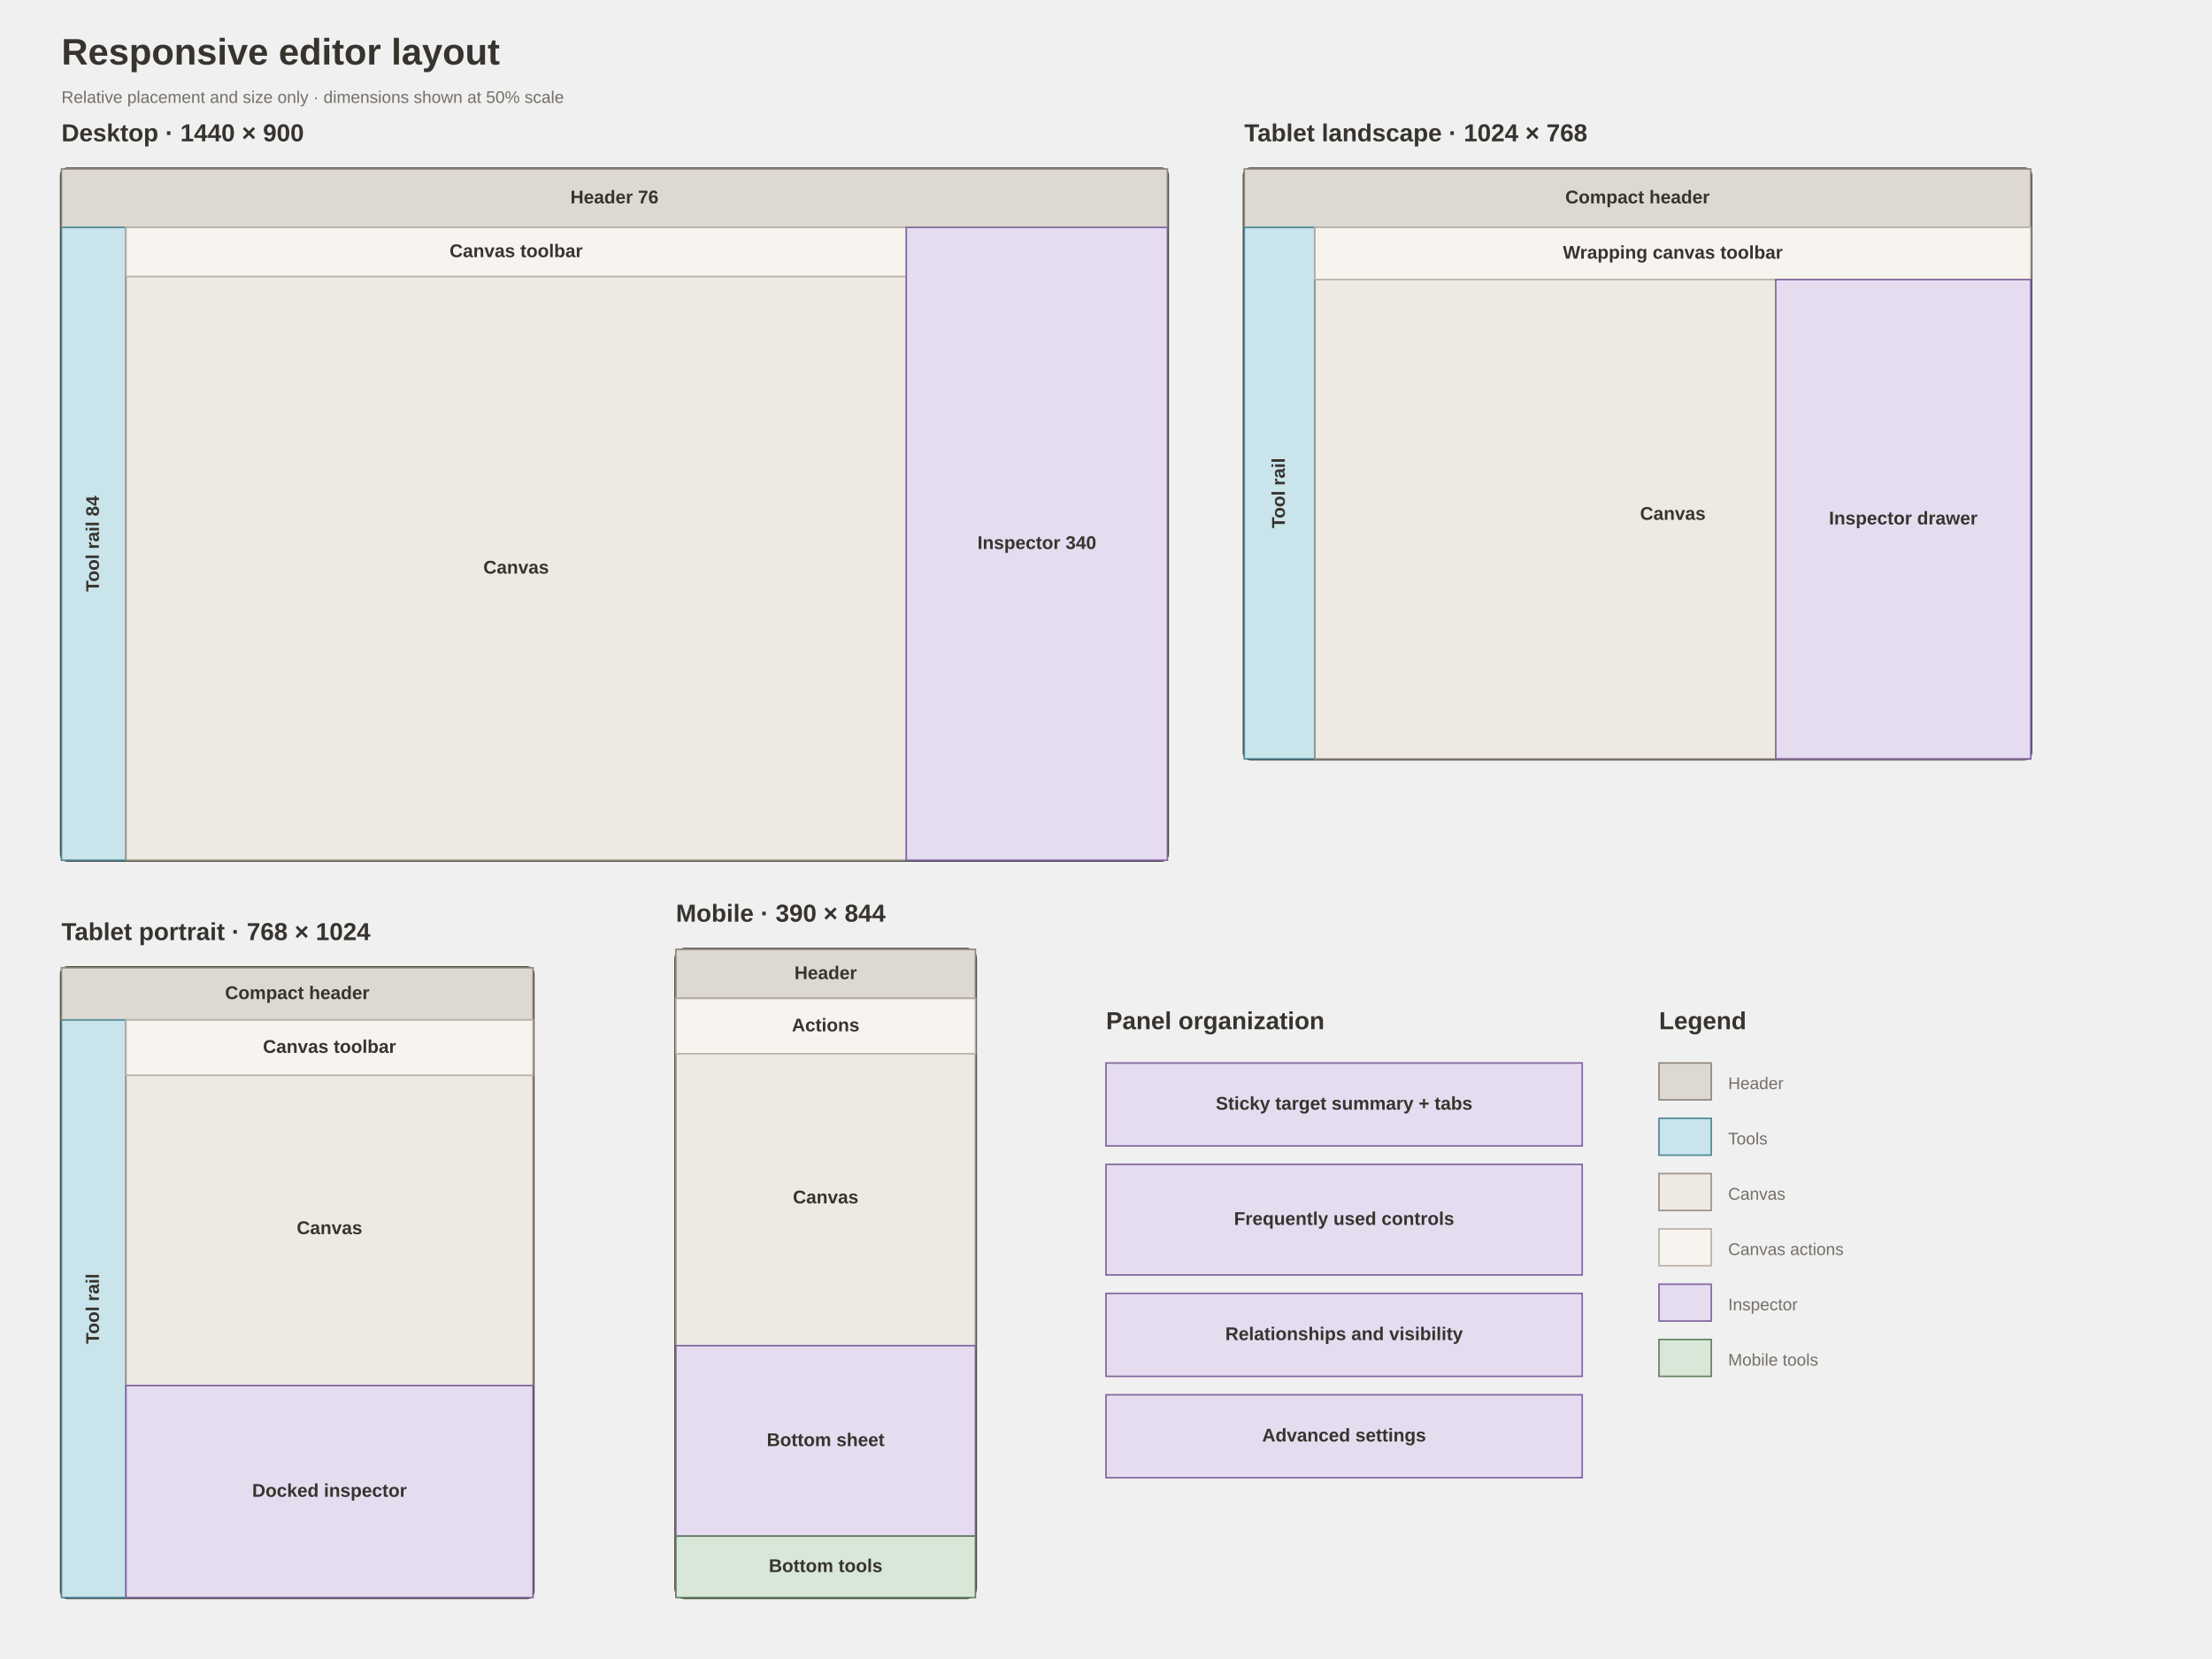
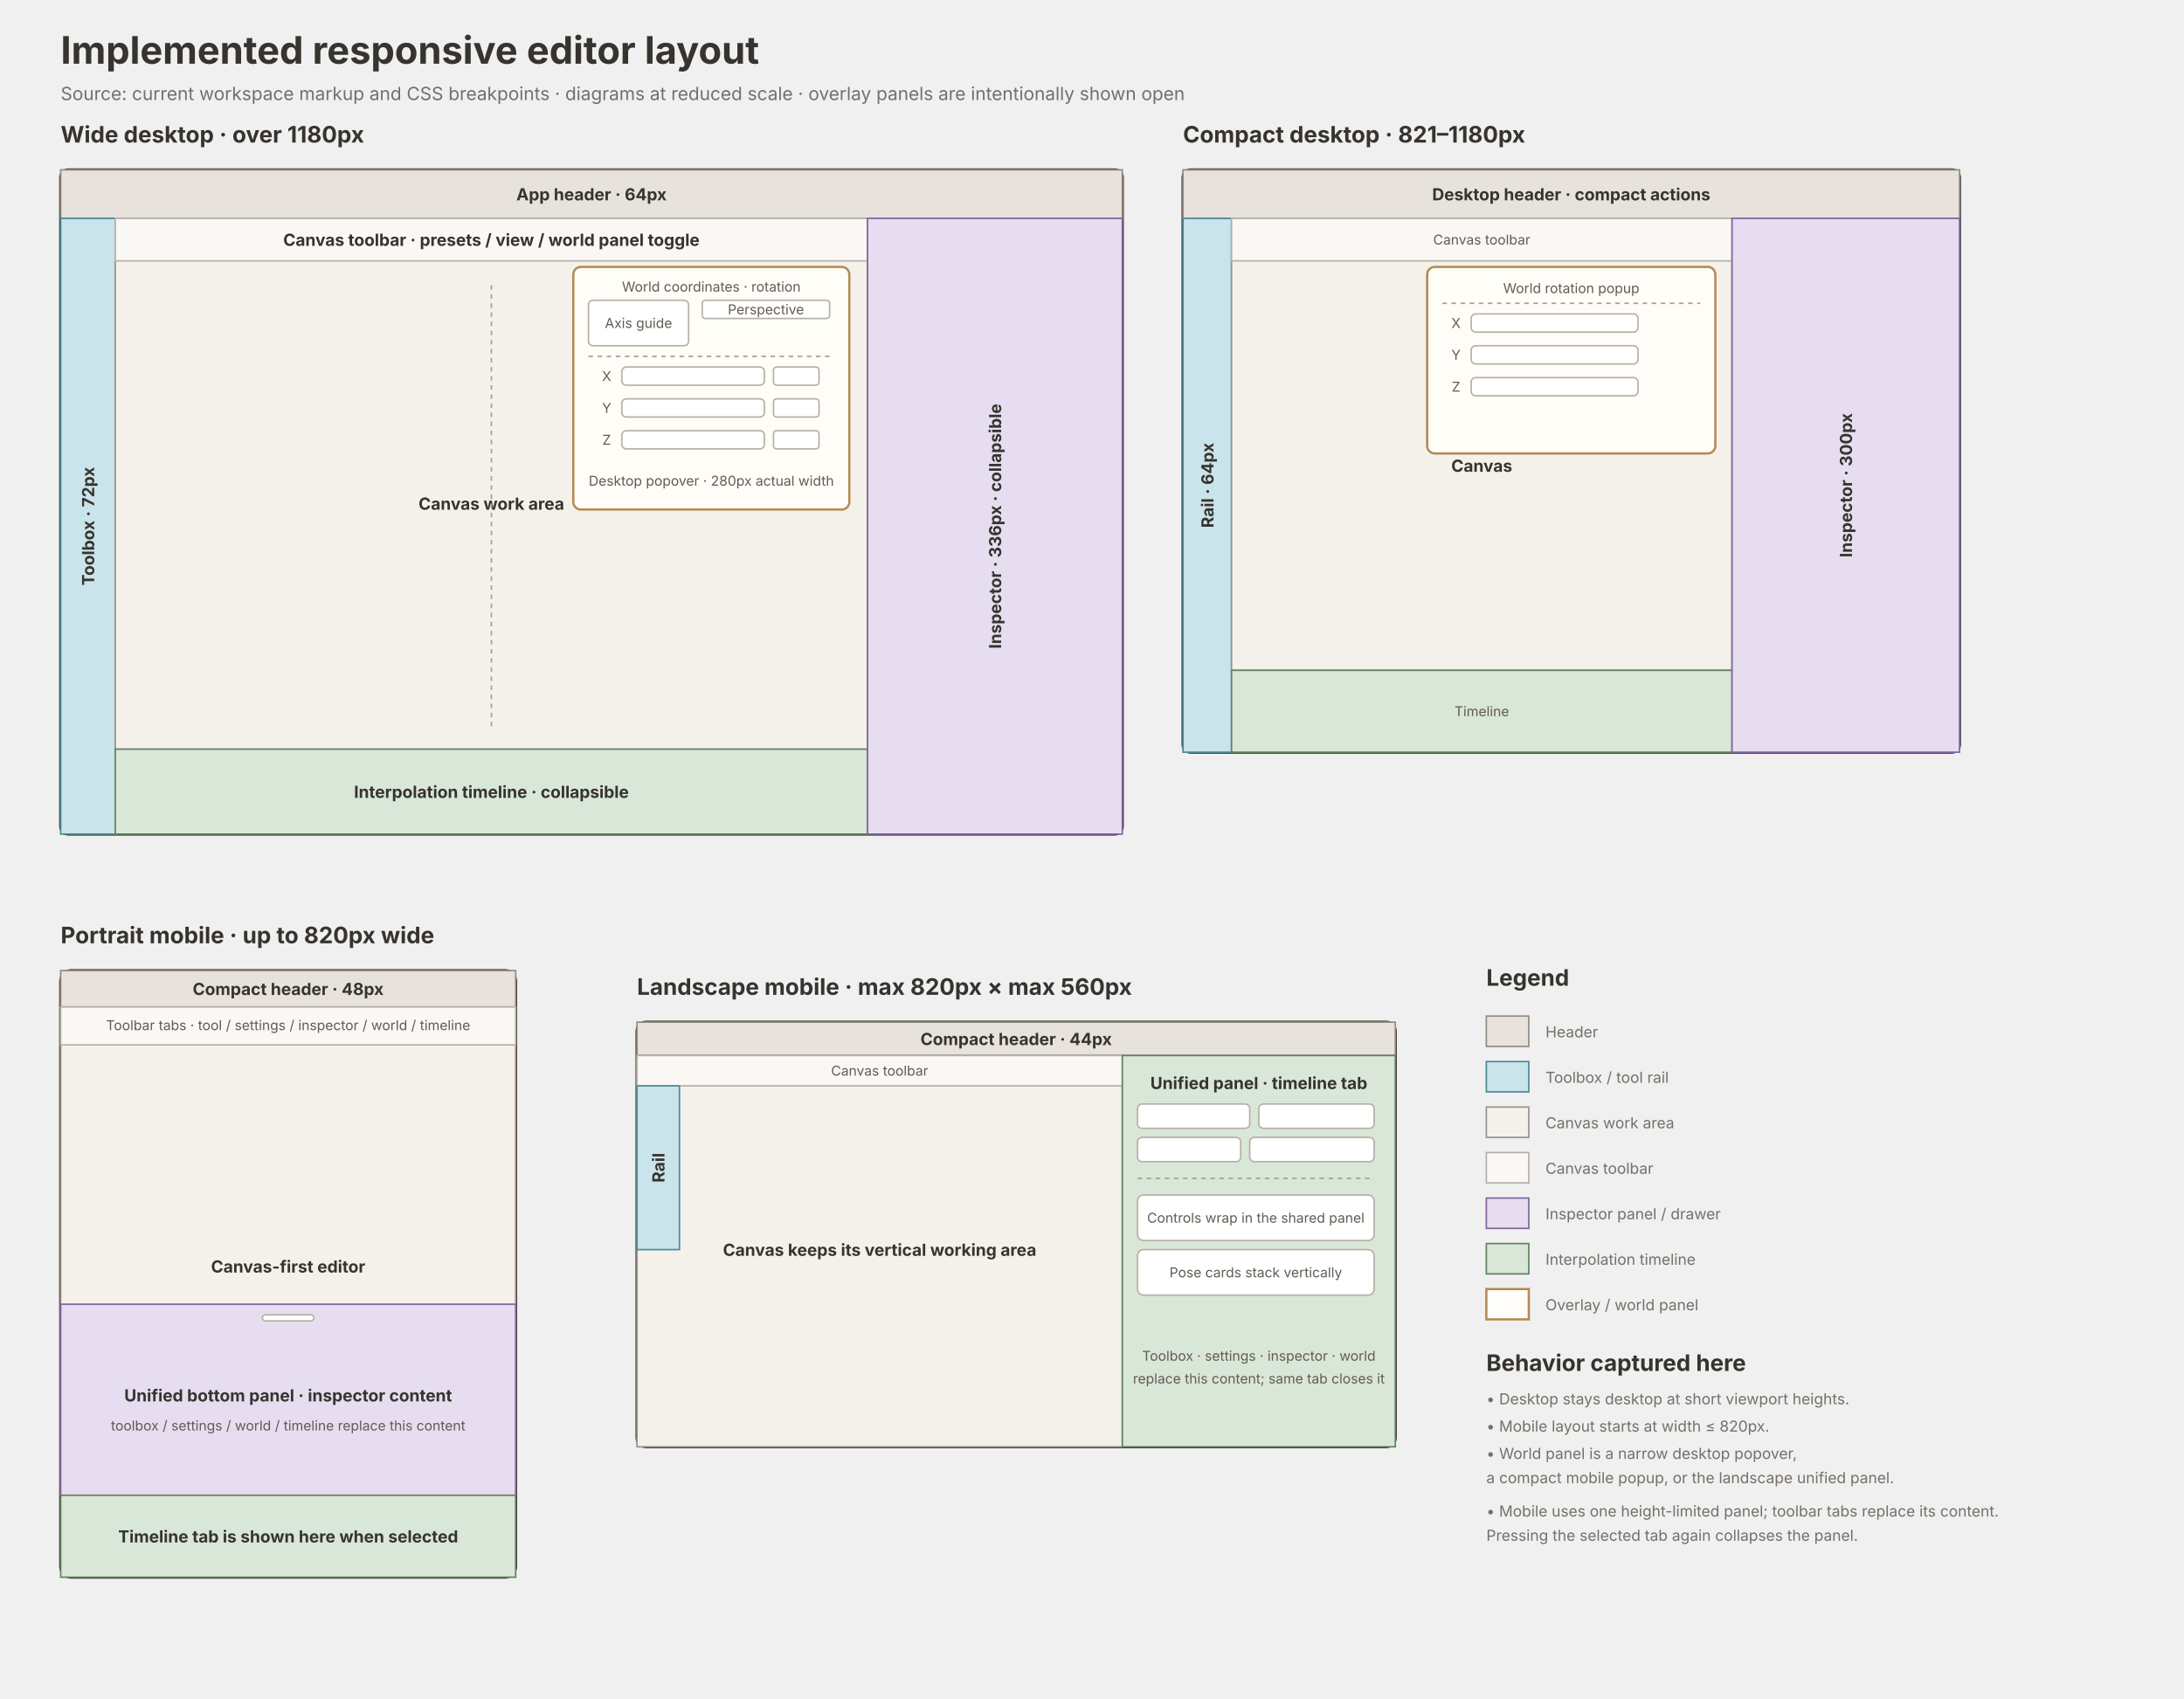
- <svg xmlns="http://www.w3.org/2000/svg" width="1440" height="1080" viewBox="0 0 1440 1080" role="img" aria-labelledby="title desc">
+ <svg xmlns="http://www.w3.org/2000/svg" width="1440" height="1120" viewBox="0 0 1440 1120" role="img" aria-labelledby="title desc">
  <style>
-     text { font-family: Arial, sans-serif; fill: #37332e; }
-     .title { font-size: 24px; font-weight: 700; }
-     .screen-title { font-size: 16px; font-weight: 700; }
-     .label { font-size: 12px; font-weight: 700; text-anchor: middle; dominant-baseline: middle; }
-     .note { font-size: 11px; fill: #756f67; }
-     .frame { fill: #ffffff; stroke: #37332e; stroke-width: 2; }
-     .header { fill: #ddd9d2; stroke: #8e877e; }
-     .tools { fill: #c9e4ea; stroke: #4e8996; }
-     .canvas { fill: #eeeae3; stroke: #9b9389; }
-     .toolbar { fill: #f7f4ef; stroke: #b8b0a6; }
-     .panel { fill: #e5dcf0; stroke: #81669f; }
-     .nav { fill: #d8e7d7; stroke: #628261; }
+     text { font-family: Inter, Arial, sans-serif; fill: #37332e; }
+     .title { font-size: 25px; font-weight: 700; }
+     .subtitle { font-size: 12px; fill: #756f67; }
+     .screen-title { font-size: 15px; font-weight: 700; }
+     .label { font-size: 11px; font-weight: 700; text-anchor: middle; dominant-baseline: middle; }
+     .small { font-size: 9px; fill: #615b53; text-anchor: middle; dominant-baseline: middle; }
+     .note { font-size: 10px; fill: #756f67; }
+     .frame { fill: #fffdfa; stroke: #37332e; stroke-width: 2; }
+     .header { fill: #e7e2db; stroke: #948b81; }
+     .tool { fill: #c9e4ea; stroke: #4e8996; }
+     .canvas { fill: #f4f1eb; stroke: #9b9389; }
+     .toolbar { fill: #faf8f4; stroke: #b8b0a6; }
+     .inspector { fill: #e6ddf0; stroke: #81669f; }
+     .timeline { fill: #d9e7d8; stroke: #628261; }
+     .overlay { fill: #fffdf9; fill-opacity: .97; stroke: #b58a53; stroke-width: 1.5; }
+     .button { fill: #fff; stroke: #b8b0a6; }
+     .line { stroke: #a79f95; stroke-width: 1; stroke-dasharray: 3 3; }
  </style>
-   <text class="title" x="40" y="42">Responsive editor layout</text>
-   <text class="note" x="40" y="67">Relative placement and size only · dimensions shown at 50% scale</text>
-   <g transform="translate(40 110)">
-     <text class="screen-title" x="0" y="-18">Desktop · 1440 × 900</text>
-     <rect class="frame" width="720" height="450" rx="4" />
-     <rect class="header" x="0" y="0" width="720" height="38" />
-     <text class="label" x="360" y="19">Header 76</text>
-     <rect class="tools" x="0" y="38" width="42" height="412" />
-     <text class="label" transform="translate(21 244) rotate(-90)">Tool rail 84</text>
-     <rect class="canvas" x="42" y="38" width="508" height="412" />
-     <rect class="toolbar" x="42" y="38" width="508" height="32" />
-     <text class="label" x="296" y="54">Canvas toolbar</text>
-     <text class="label" x="296" y="260">Canvas</text>
-     <rect class="panel" x="550" y="38" width="170" height="412" />
-     <text class="label" x="635" y="244">Inspector 340</text>
+   <text class="title" x="40" y="42">Implemented responsive editor layout</text>
+   <text class="subtitle" x="40" y="66">Source: current workspace markup and CSS breakpoints · diagrams at reduced scale · overlay panels are intentionally shown open</text>
+   <g transform="translate(40 112)">
+     <text class="screen-title" x="0" y="-18">Wide desktop · over 1180px</text>
+     <rect class="frame" width="700" height="438" rx="5" />
+     <rect class="header" width="700" height="32" />
+     <text class="label" x="350" y="16">App header · 64px</text>
+     <rect class="tool" x="0" y="32" width="36" height="406" />
+     <text class="label" transform="translate(18 235) rotate(-90)">Toolbox · 72px</text>
+     <rect class="canvas" x="36" y="32" width="496" height="350" />
+     <rect class="toolbar" x="36" y="32" width="496" height="28" />
+     <text class="label" x="284" y="46">Canvas toolbar · presets / view / world panel toggle</text>
+     <text class="label" x="284" y="220">Canvas work area</text>
+     <line class="line" x1="284" y1="76" x2="284" y2="370" />
+     <rect class="timeline" x="36" y="382" width="496" height="56" />
+     <text class="label" x="284" y="410">Interpolation timeline · collapsible</text>
+     <rect class="inspector" x="532" y="32" width="168" height="406" />
+     <text class="label" transform="translate(616 235) rotate(-90)">Inspector · 336px · collapsible</text>
+     <rect class="overlay" x="338" y="64" width="182" height="160" rx="5" />
+     <text class="small" x="429" y="77">World coordinates · rotation</text>
+     <rect class="button" x="348" y="86" width="66" height="30" rx="3" />
+     <text class="small" x="381" y="101">Axis guide</text>
+     <rect class="button" x="423" y="86" width="84" height="12" rx="2" />
+     <text class="small" x="465" y="92">Perspective</text>
+     <line class="line" x1="348" y1="123" x2="507" y2="123" />
+     <text class="small" x="360" y="136">X</text>
+     <rect class="button" x="370" y="130" width="94" height="12" rx="3" />
+     <rect class="button" x="470" y="130" width="30" height="12" rx="2" />
+     <text class="small" x="360" y="157">Y</text>
+     <rect class="button" x="370" y="151" width="94" height="12" rx="3" />
+     <rect class="button" x="470" y="151" width="30" height="12" rx="2" />
+     <text class="small" x="360" y="178">Z</text>
+     <rect class="button" x="370" y="172" width="94" height="12" rx="3" />
+     <rect class="button" x="470" y="172" width="30" height="12" rx="2" />
+     <text class="small" x="429" y="205">Desktop popover · 280px actual width</text>
  </g>
-   <g transform="translate(810 110)">
-     <text class="screen-title" x="0" y="-18">Tablet landscape · 1024 × 768</text>
-     <rect class="frame" width="512" height="384" rx="4" />
-     <rect class="header" width="512" height="38" />
-     <text class="label" x="256" y="19">Compact header</text>
-     <rect class="tools" x="0" y="38" width="46" height="346" />
-     <text class="label" transform="translate(23 211) rotate(-90)">Tool rail</text>
-     <rect class="canvas" x="46" y="38" width="466" height="346" />
-     <rect class="toolbar" x="46" y="38" width="466" height="34" />
-     <text class="label" x="279" y="55">Wrapping canvas toolbar</text>
-     <text class="label" x="279" y="225">Canvas</text>
-     <rect class="panel" x="346" y="72" width="166" height="312" />
-     <text class="label" x="429" y="228">Inspector drawer</text>
+   <g transform="translate(780 112)">
+     <text class="screen-title" x="0" y="-18">Compact desktop · 821–1180px</text>
+     <rect class="frame" width="512" height="384" rx="5" />
+     <rect class="header" width="512" height="32" />
+     <text class="label" x="256" y="16">Desktop header · compact actions</text>
+     <rect class="tool" x="0" y="32" width="32" height="352" />
+     <text class="label" transform="translate(16 208) rotate(-90)">Rail · 64px</text>
+     <rect class="canvas" x="32" y="32" width="330" height="298" />
+     <rect class="toolbar" x="32" y="32" width="330" height="28" />
+     <text class="small" x="197" y="46">Canvas toolbar</text>
+     <text class="label" x="197" y="195">Canvas</text>
+     <rect class="timeline" x="32" y="330" width="330" height="54" />
+     <text class="small" x="197" y="357">Timeline</text>
+     <rect class="inspector" x="362" y="32" width="150" height="352" />
+     <text class="label" transform="translate(437 208) rotate(-90)">Inspector · 300px</text>
+     <rect class="overlay" x="161" y="64" width="190" height="123" rx="5" />
+     <text class="small" x="256" y="78">World rotation popup</text>
+     <line class="line" x1="171" y1="88" x2="341" y2="88" />
+     <text class="small" x="180" y="101">X</text>
+     <rect class="button" x="190" y="95" width="110" height="12" rx="3" />
+     <text class="small" x="180" y="122">Y</text>
+     <rect class="button" x="190" y="116" width="110" height="12" rx="3" />
+     <text class="small" x="180" y="143">Z</text>
+     <rect class="button" x="190" y="137" width="110" height="12" rx="3" />
  </g>
-   <g transform="translate(40 630)">
-     <text class="screen-title" x="0" y="-18">Tablet portrait · 768 × 1024</text>
-     <rect class="frame" width="307" height="410" rx="4" />
-     <rect class="header" width="307" height="34" />
-     <text class="label" x="153.5" y="17">Compact header</text>
-     <rect class="tools" x="0" y="34" width="42" height="376" />
-     <text class="label" transform="translate(21 222) rotate(-90)">Tool rail</text>
-     <rect class="canvas" x="42" y="34" width="265" height="238" />
-     <rect class="toolbar" x="42" y="34" width="265" height="36" />
-     <text class="label" x="174.5" y="52">Canvas toolbar</text>
-     <text class="label" x="174.5" y="170">Canvas</text>
-     <rect class="panel" x="42" y="272" width="265" height="138" />
-     <text class="label" x="174.5" y="341">Docked inspector</text>
+   <g transform="translate(40 640)">
+     <text class="screen-title" x="0" y="-18">Portrait mobile · up to 820px wide</text>
+     <rect class="frame" width="300" height="400" rx="7" />
+     <rect class="header" width="300" height="24" />
+     <text class="label" x="150" y="12">Compact header · 48px</text>
+     <rect class="canvas" x="0" y="24" width="300" height="322" />
+     <rect class="toolbar" x="0" y="24" width="300" height="25" />
+     <text class="small" x="150" y="36">Toolbar tabs · tool / settings / inspector / world / timeline</text>
+     <text class="label" x="150" y="195">Canvas-first editor</text>
+     <rect class="inspector" x="0" y="220" width="300" height="126" rx="7 7 0 0" />
+     <rect class="button" x="133" y="227" width="34" height="4" rx="2" />
+     <text class="label" x="150" y="280">Unified bottom panel · inspector content</text>
+     <text class="small" x="150" y="300">toolbox / settings / world / timeline replace this content</text>
+     <rect class="timeline" x="0" y="346" width="300" height="54" />
+     <text class="label" x="150" y="373">Timeline tab is shown here when selected</text>
  </g>
-   <g transform="translate(440 618)">
-     <text class="screen-title" x="0" y="-18">Mobile · 390 × 844</text>
-     <rect class="frame" width="195" height="422" rx="6" />
-     <rect class="header" width="195" height="32" />
-     <text class="label" x="97.5" y="16">Header</text>
-     <rect class="canvas" x="0" y="32" width="195" height="226" />
-     <rect class="toolbar" x="0" y="32" width="195" height="36" />
-     <text class="label" x="97.5" y="50">Actions</text>
-     <text class="label" x="97.5" y="162">Canvas</text>
-     <rect class="panel" x="0" y="258" width="195" height="124" />
-     <text class="label" x="97.5" y="320">Bottom sheet</text>
-     <rect class="nav" x="0" y="382" width="195" height="40" />
-     <text class="label" x="97.5" y="402">Bottom tools</text>
+   <g transform="translate(420 674)">
+     <text class="screen-title" x="0" y="-18">Landscape mobile · max 820px × max 560px</text>
+     <rect class="frame" width="500" height="280" rx="6" />
+     <rect class="header" width="500" height="22" />
+     <text class="label" x="250" y="11">Compact header · 44px</text>
+     <rect class="canvas" x="0" y="22" width="320" height="258" />
+     <rect class="toolbar" x="0" y="22" width="320" height="20" />
+     <text class="small" x="160" y="32">Canvas toolbar</text>
+     <rect class="tool" x="0" y="42" width="28" height="108" />
+     <text class="label" transform="translate(14 96) rotate(-90)">Rail</text>
+     <text class="label" x="160" y="150">Canvas keeps its vertical working area</text>
+     <rect class="timeline" x="320" y="22" width="180" height="258" />
+     <text class="label" x="410" y="40">Unified panel · timeline tab</text>
+     <rect class="button" x="330" y="54" width="74" height="16" rx="3" />
+     <rect class="button" x="410" y="54" width="76" height="16" rx="3" />
+     <rect class="button" x="330" y="76" width="68" height="16" rx="3" />
+     <rect class="button" x="404" y="76" width="82" height="16" rx="3" />
+     <line class="line" x1="330" y1="103" x2="486" y2="103" />
+     <rect class="button" x="330" y="114" width="156" height="30" rx="4" />
+     <rect class="button" x="330" y="150" width="156" height="30" rx="4" />
+     <text class="small" x="408" y="129">Controls wrap in the shared panel</text>
+     <text class="small" x="408" y="165">Pose cards stack vertically</text>
+     <text class="small" x="410" y="220">Toolbox · settings · inspector · world</text>
+     <text class="small" x="410" y="235">replace this content; same tab closes it</text>
  </g>
-   <g transform="translate(720 670)">
-     <text class="screen-title" x="0" y="0">Panel organization</text>
-     <rect class="panel" x="0" y="22" width="310" height="54" />
-     <text class="label" x="155" y="49">Sticky target summary + tabs</text>
-     <rect class="panel" x="0" y="88" width="310" height="72" />
-     <text class="label" x="155" y="124">Frequently used controls</text>
-     <rect class="panel" x="0" y="172" width="310" height="54" />
-     <text class="label" x="155" y="199">Relationships and visibility</text>
-     <rect class="panel" x="0" y="238" width="310" height="54" />
-     <text class="label" x="155" y="265">Advanced settings</text>
-   </g>
-   <g transform="translate(1080 670)">
+   <g transform="translate(980 650)">
    <text class="screen-title" x="0" y="0">Legend</text>
-     <rect class="header" x="0" y="22" width="34" height="24" />
-     <text class="note" x="45" y="39">Header</text>
-     <rect class="tools" x="0" y="58" width="34" height="24" />
-     <text class="note" x="45" y="75">Tools</text>
-     <rect class="canvas" x="0" y="94" width="34" height="24" />
-     <text class="note" x="45" y="111">Canvas</text>
-     <rect class="toolbar" x="0" y="130" width="34" height="24" />
-     <text class="note" x="45" y="147">Canvas actions</text>
-     <rect class="panel" x="0" y="166" width="34" height="24" />
-     <text class="note" x="45" y="183">Inspector</text>
-     <rect class="nav" x="0" y="202" width="34" height="24" />
-     <text class="note" x="45" y="219">Mobile tools</text>
+     <rect class="header" x="0" y="20" width="28" height="20" />
+     <text class="note" x="39" y="34">Header</text>
+     <rect class="tool" x="0" y="50" width="28" height="20" />
+     <text class="note" x="39" y="64">Toolbox / tool rail</text>
+     <rect class="canvas" x="0" y="80" width="28" height="20" />
+     <text class="note" x="39" y="94">Canvas work area</text>
+     <rect class="toolbar" x="0" y="110" width="28" height="20" />
+     <text class="note" x="39" y="124">Canvas toolbar</text>
+     <rect class="inspector" x="0" y="140" width="28" height="20" />
+     <text class="note" x="39" y="154">Inspector panel / drawer</text>
+     <rect class="timeline" x="0" y="170" width="28" height="20" />
+     <text class="note" x="39" y="184">Interpolation timeline</text>
+     <rect class="overlay" x="0" y="200" width="28" height="20" />
+     <text class="note" x="39" y="214">Overlay / world panel</text>
+     <text class="screen-title" x="0" y="254">Behavior captured here</text>
+     <text class="note" x="0" y="276">• Desktop stays desktop at short viewport heights.</text>
+     <text class="note" x="0" y="294">• Mobile layout starts at width ≤ 820px.</text>
+     <text class="note" x="0" y="312">• World panel is a narrow desktop popover,</text>
+     <text class="note" x="0" y="328">  a compact mobile popup, or the landscape unified panel.</text>
+     <text class="note" x="0" y="350">• Mobile uses one height-limited panel; toolbar tabs replace its content.</text>
+     <text class="note" x="0" y="366">  Pressing the selected tab again collapses the panel.</text>
  </g>
</svg>
